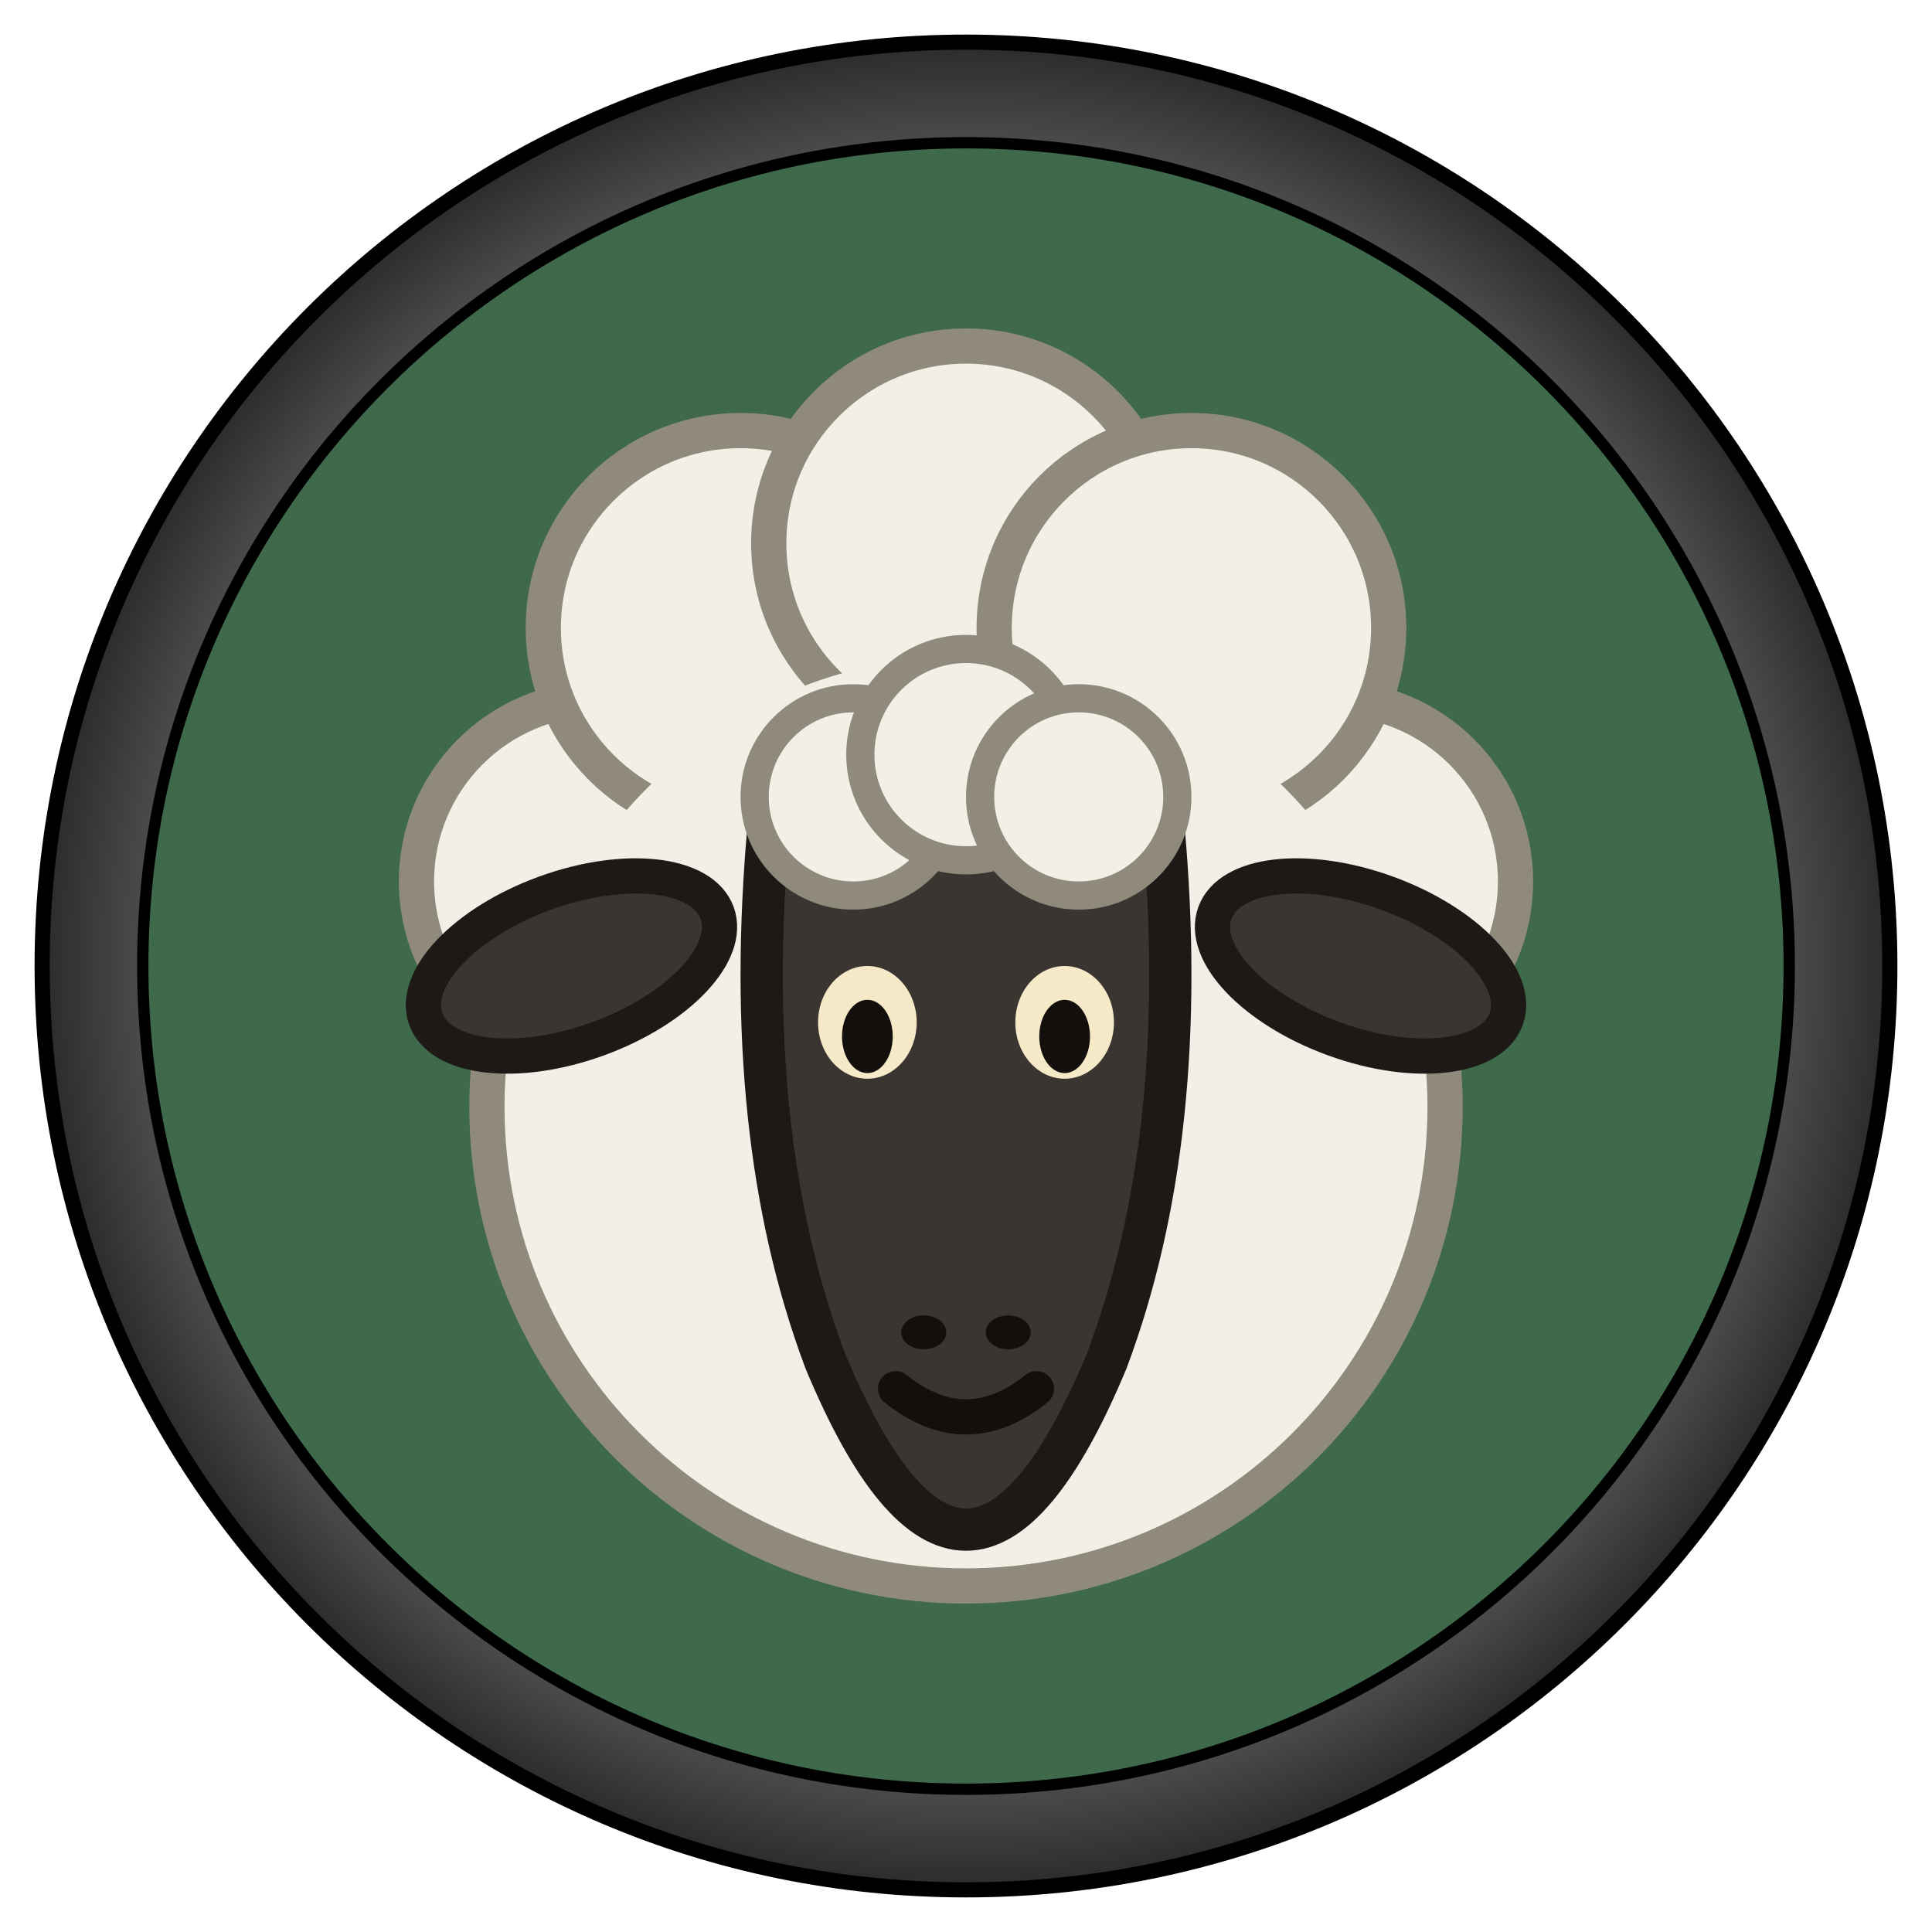
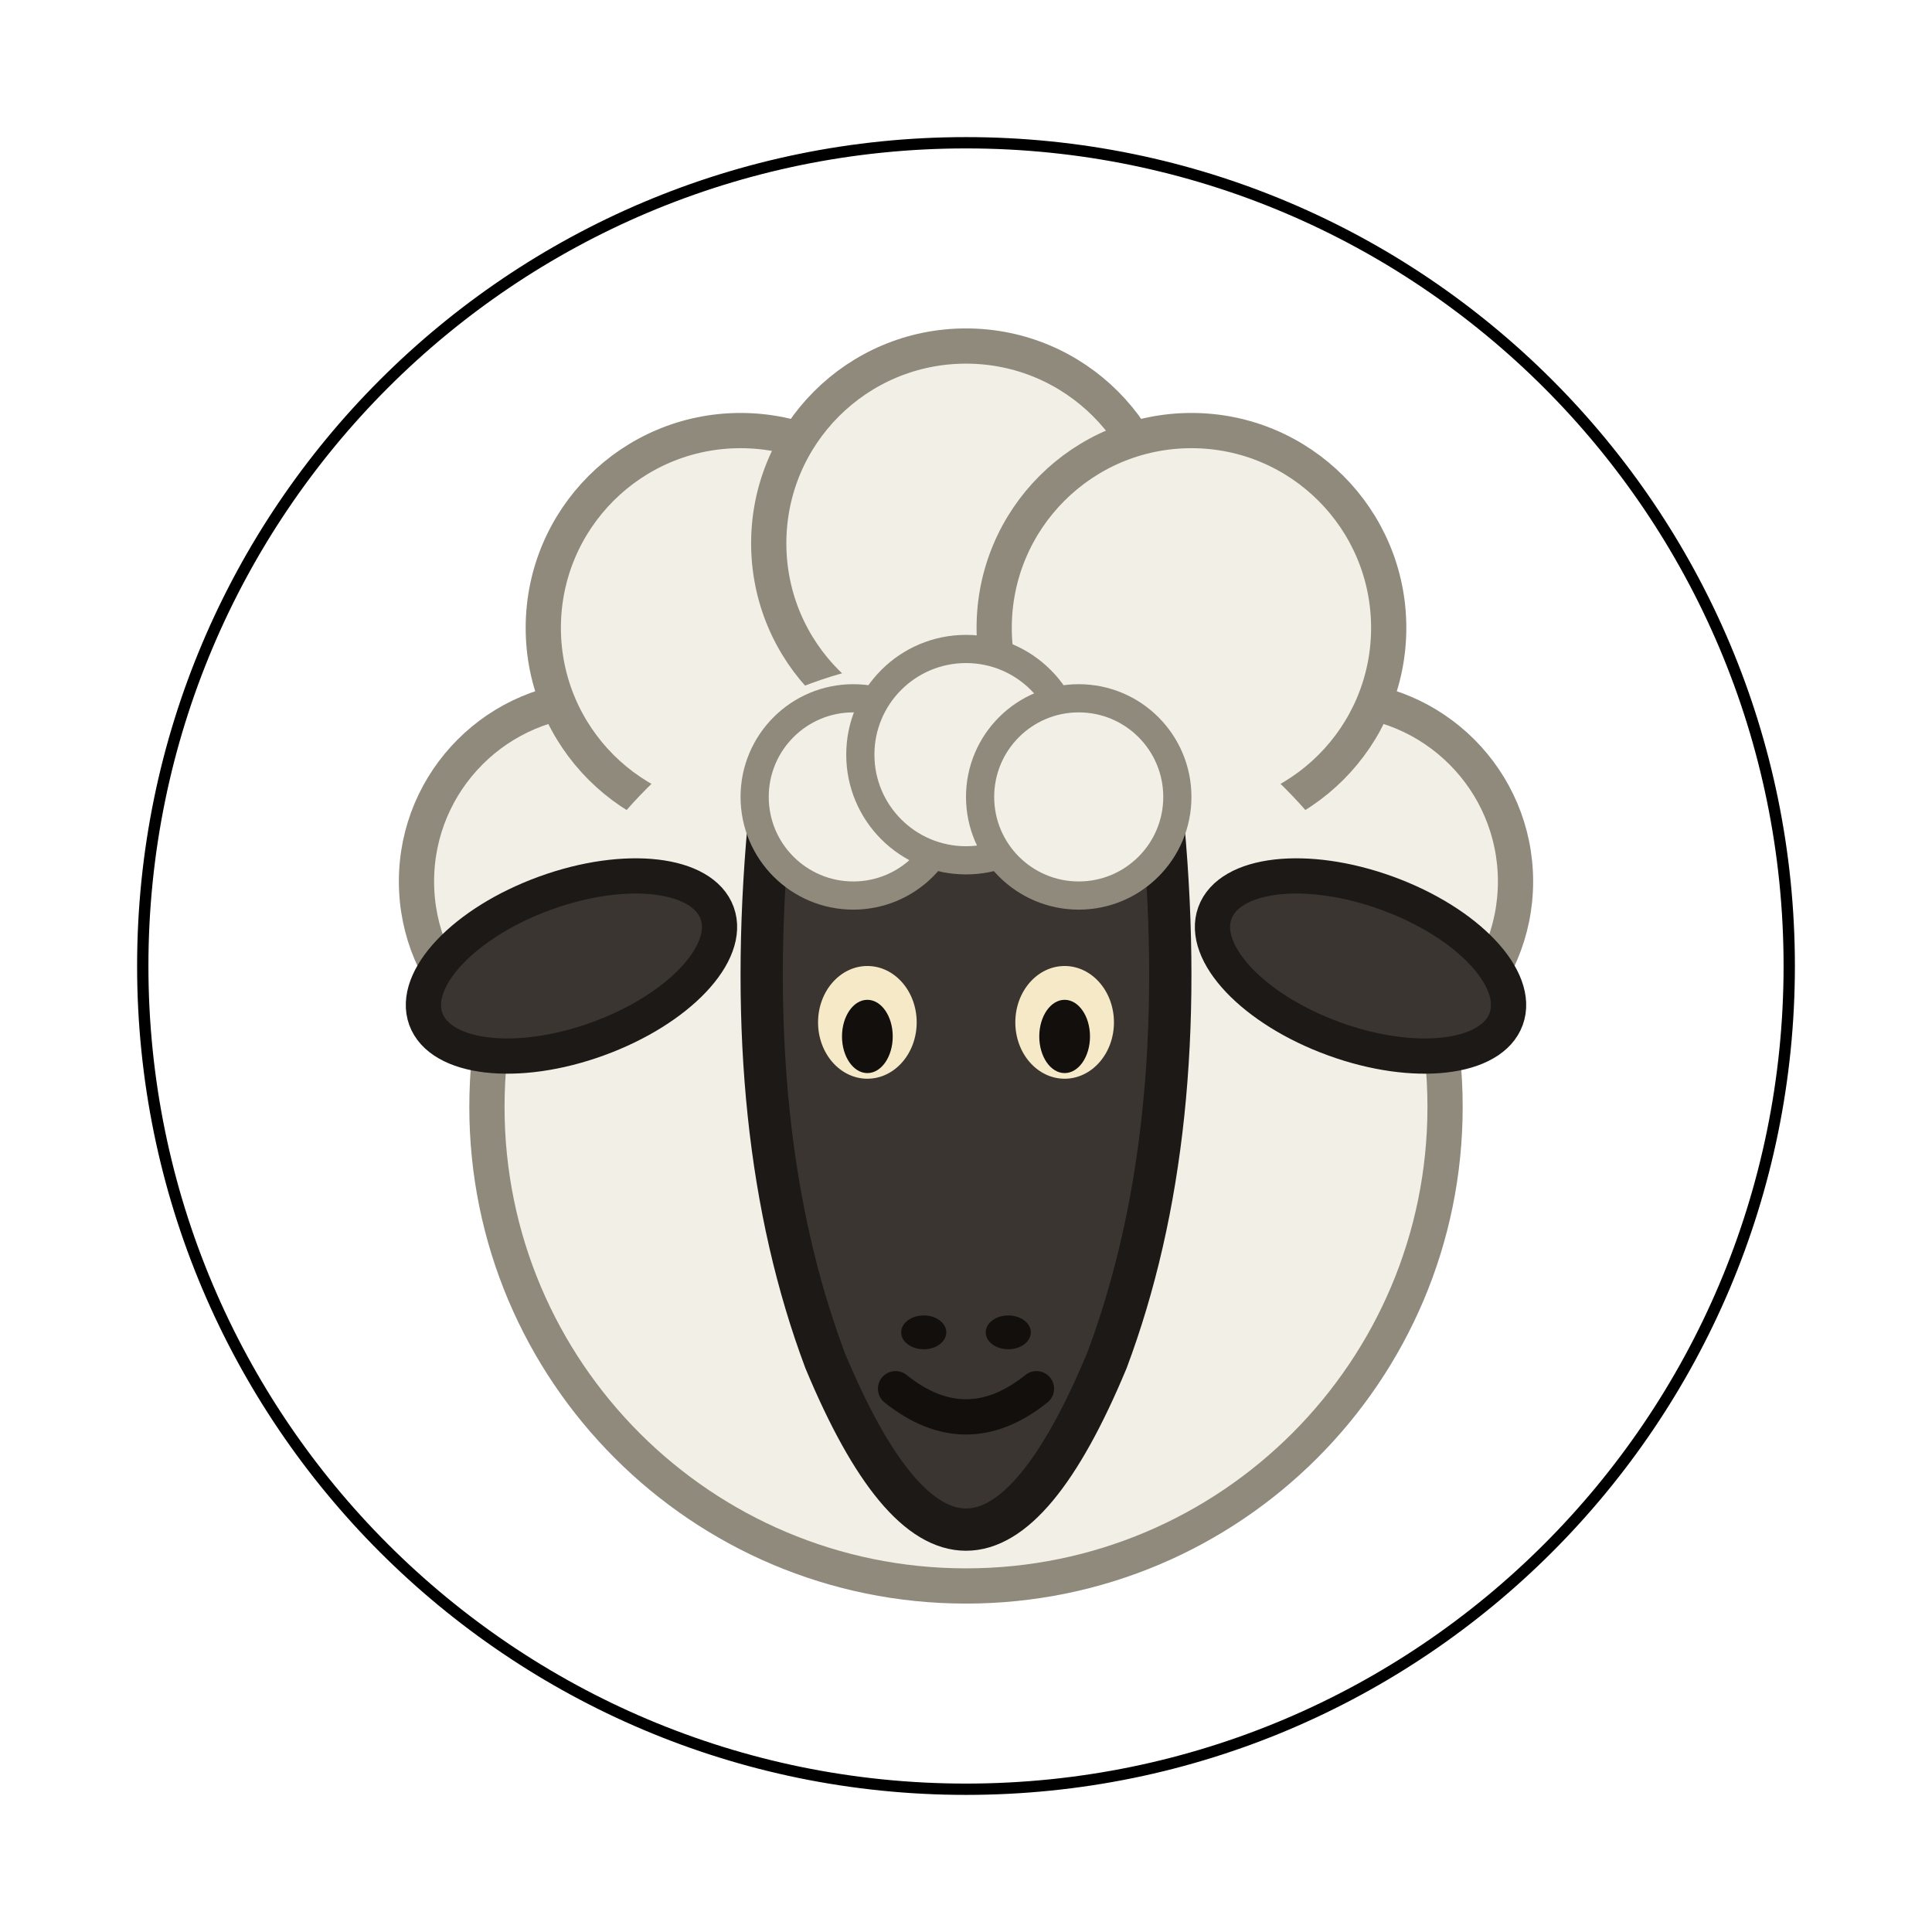
<svg xmlns="http://www.w3.org/2000/svg" width="100%" height="100%" viewBox="0 0 512 512" version="1.1" xml:space="preserve" style="fill-rule:evenodd;clip-rule:evenodd;stroke-linecap:round;stroke-linejoin:round;stroke-miterlimit:1.5;">
  <g transform="matrix(1.164025,0,0,1.164025,-57.51083,-54.01875)">
-     <circle cx="269.333" cy="266.333" r="210.333" style="fill:url(#_Radial1);stroke:black;stroke-width:3.44px;" />
  </g>
  <g transform="matrix(1.037243,0,0,1.037243,-23.36399,-20.25227)">
-     <circle cx="269.333" cy="266.333" r="210.333" style="fill:rgb(62,105,74);" />
    <clipPath id="_clip2">
      <circle cx="269.333" cy="266.333" r="210.333" />
    </clipPath>
    <g clip-path="url(#_clip2)">
      <g transform="matrix(3.6,0,0,3.6,269.3333,266.3333)">
        <g transform="matrix(1,0,0,1,-50,-50)">
          <g fill="#f2efe6" stroke="#8f8a7c" stroke-width="2.5">
            <circle cx="50" cy="60" r="34" />
            <circle cx="24" cy="44" r="13" />
            <circle cx="76" cy="44" r="13" />
            <circle cx="34" cy="26" r="14" />
            <circle cx="50" cy="20" r="14" />
            <circle cx="66" cy="26" r="14" />
          </g>
          <circle cx="50" cy="60" r="32" fill="#f2efe6" />
          <ellipse cx="22" cy="50" rx="11" ry="5.5" transform="rotate(-20 22 50)" fill="#3a3530" stroke="#1c1916" stroke-width="2.5" />
          <ellipse cx="78" cy="50" rx="11" ry="5.5" transform="rotate(20 78 50)" fill="#3a3530" stroke="#1c1916" stroke-width="2.5" />
          <path d="M 36 40 Q 50 34 64 40 Q 66 62 60 78 Q 55 90 50 90 Q 45 90 40 78 Q 34 62 36 40 Z" fill="#3a3530" stroke="#1c1916" stroke-width="3" stroke-linejoin="round" />
          <g fill="#f2efe6" stroke="#8f8a7c" stroke-width="2">
            <circle cx="42" cy="38" r="7" />
            <circle cx="50" cy="35" r="7.5" />
            <circle cx="58" cy="38" r="7" />
          </g>
          <ellipse cx="43" cy="54" rx="3.5" ry="4" fill="#f5e9c8" />
          <ellipse cx="57" cy="54" rx="3.5" ry="4" fill="#f5e9c8" />
          <ellipse cx="43" cy="55" rx="1.8" ry="2.6" fill="#120f0c" />
          <ellipse cx="57" cy="55" rx="1.8" ry="2.6" fill="#120f0c" />
          <path d="M 45 80 Q 50 84 55 80" fill="none" stroke="#120f0c" stroke-width="2.5" />
          <ellipse cx="47" cy="76" rx="1.6" ry="1.2" fill="#120f0c" />
          <ellipse cx="53" cy="76" rx="1.6" ry="1.2" fill="#120f0c" />
        </g>
      </g>
    </g>
    <circle cx="269.333" cy="266.333" r="210.333" style="fill:none;stroke:black;stroke-width:2.89px;" />
  </g>
  <defs>
    <radialGradient id="_Radial1" cx="0" cy="0" r="1" gradientUnits="userSpaceOnUse" gradientTransform="matrix(0,210.3333,-210.3333,0,269.3333,266.3333)">
      <stop offset="0" style="stop-color:white;stop-opacity:1" />
      <stop offset="0.48" style="stop-color:rgb(198,198,198);stop-opacity:1" />
      <stop offset="1" style="stop-color:rgb(44,44,44);stop-opacity:1" />
    </radialGradient>
  </defs>
</svg>
